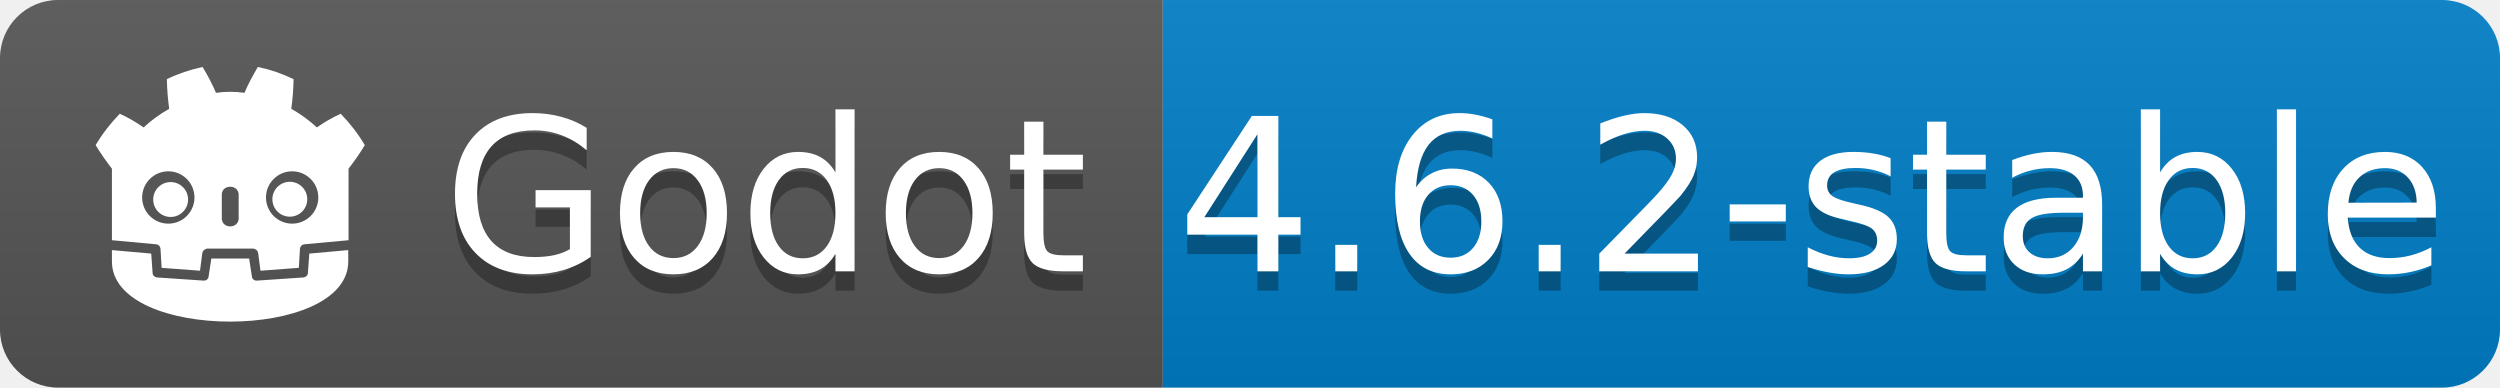
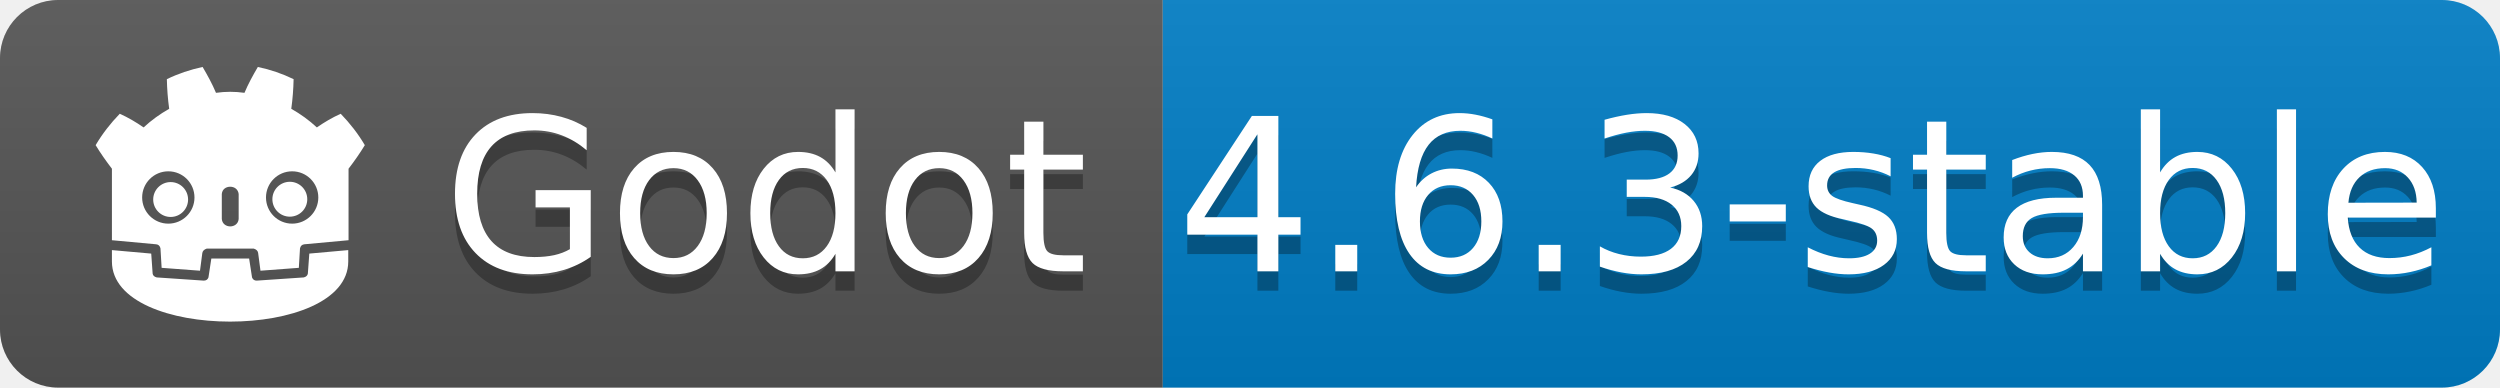
- <svg xmlns="http://www.w3.org/2000/svg" width="129" height="20" aria-label="Godot: 4.6.2-stable">
+ <svg xmlns="http://www.w3.org/2000/svg" width="129" height="20" aria-label="Godot: 4.6.3-stable">
  <linearGradient id="s" x2="0" y2="100%">
    <stop stop-color="#bbb" stop-opacity=".1" offset="0" />
    <stop stop-opacity=".1" offset="1" />
  </linearGradient>
  <clipPath id="r">
    <rect width="129" height="20" rx="3" fill="#fff" />
  </clipPath>
  <g clip-path="url(#r)">
    <rect width="60" height="20" fill="#555" />
    <rect x="60" width="69" height="20" fill="#007ec6" />
    <rect width="129" height="20" fill="url(#s)" />
  </g>
  <g fill="#fff" font-family="Verdana,Geneva,DejaVu Sans,sans-serif" font-size="110" text-anchor="middle" text-rendering="geometricPrecision">
    <text transform="scale(.1)" x="395" y="150" fill="#010101" fill-opacity=".3" aria-hidden="true" textLength="330">Godot</text>
    <text transform="scale(.1)" x="395" y="140" fill="#fff" textLength="330">Godot</text>
-     <text transform="scale(.1)" x="935" y="150" fill="#010101" fill-opacity=".3" aria-hidden="true" textLength="590">4.6.2-stable</text>
-     <text transform="scale(.1)" x="935" y="140" fill="#fff" textLength="590">4.6.2-stable</text>
+     <text transform="scale(.1)" x="935" y="150" fill="#010101" fill-opacity=".3" aria-hidden="true" textLength="590">4.6.3-stable</text>
+     <text transform="scale(.1)" x="935" y="140" fill="#fff" textLength="590">4.6.3-stable</text>
    <g transform="matrix(.015 0 0 .015 4.2 2.3)">
      <path d="m777 532a60 60 0 01-60 60 60 60 0 01-60-60 60 60 0 0160-60 60 60 0 0160 60zm-360-455c-43 9.3-84 23-123 42 .67 34 3.3 68 8 102-32 18-61 39-88 64-26-18-53-34-82-47-32 33-60 69-83 108 17 28 36 55 56 81v246l152 14c8 .67 13 5.4 15 14l4 67 132 9.9 8-61c1.3-7.3 6.3-12 15-15h162c8.7 2.7 14 7.6 15 15l8 61 132-9.9 4-67c2-8.7 7-13 15-14l152-14v-246c20-26 39-53 56-81-23-39-51-75-83-108-29 13-56 29-82 47-27-25-56-46-88-64 4.7-34 7.3-68 8-102-39-19-80-33-123-42-17 29-33 58-46 89-33-4.7-65-4.7-98 0-13-31-29-60-46-89zm-118 359a90 90 0 0190 90 90 90 0 01-90 90 90 90 0 01-90-90 90 90 0 0190-90zm426 0a90 90 0 0190 90 90 90 0 01-90 90 90 90 0 01-90-90 90 90 0 0190-90zm-213 53c14 0 27 8.4 29 25v86c-3 34-55 34-58 0v-86c1.5-17 15-25 29-25zm-407 218v39c0 276 813 276 813 0v-39l-134 12-5 69c-1.3 6.7-6.1 11-14 13l-162 11c-8 0-13-3.6-16-11l-10-65h-130l-9.9 65c-2.7 7.3-8 11-16 11l-162-11c-8-2-13-6.4-14-13l-4.9-69zm262-174a60 60 0 01-60 60 60 60 0 01-60-60 60 60 0 0160-60 60 60 0 0160 60z" />
    </g>
  </g>
</svg>
